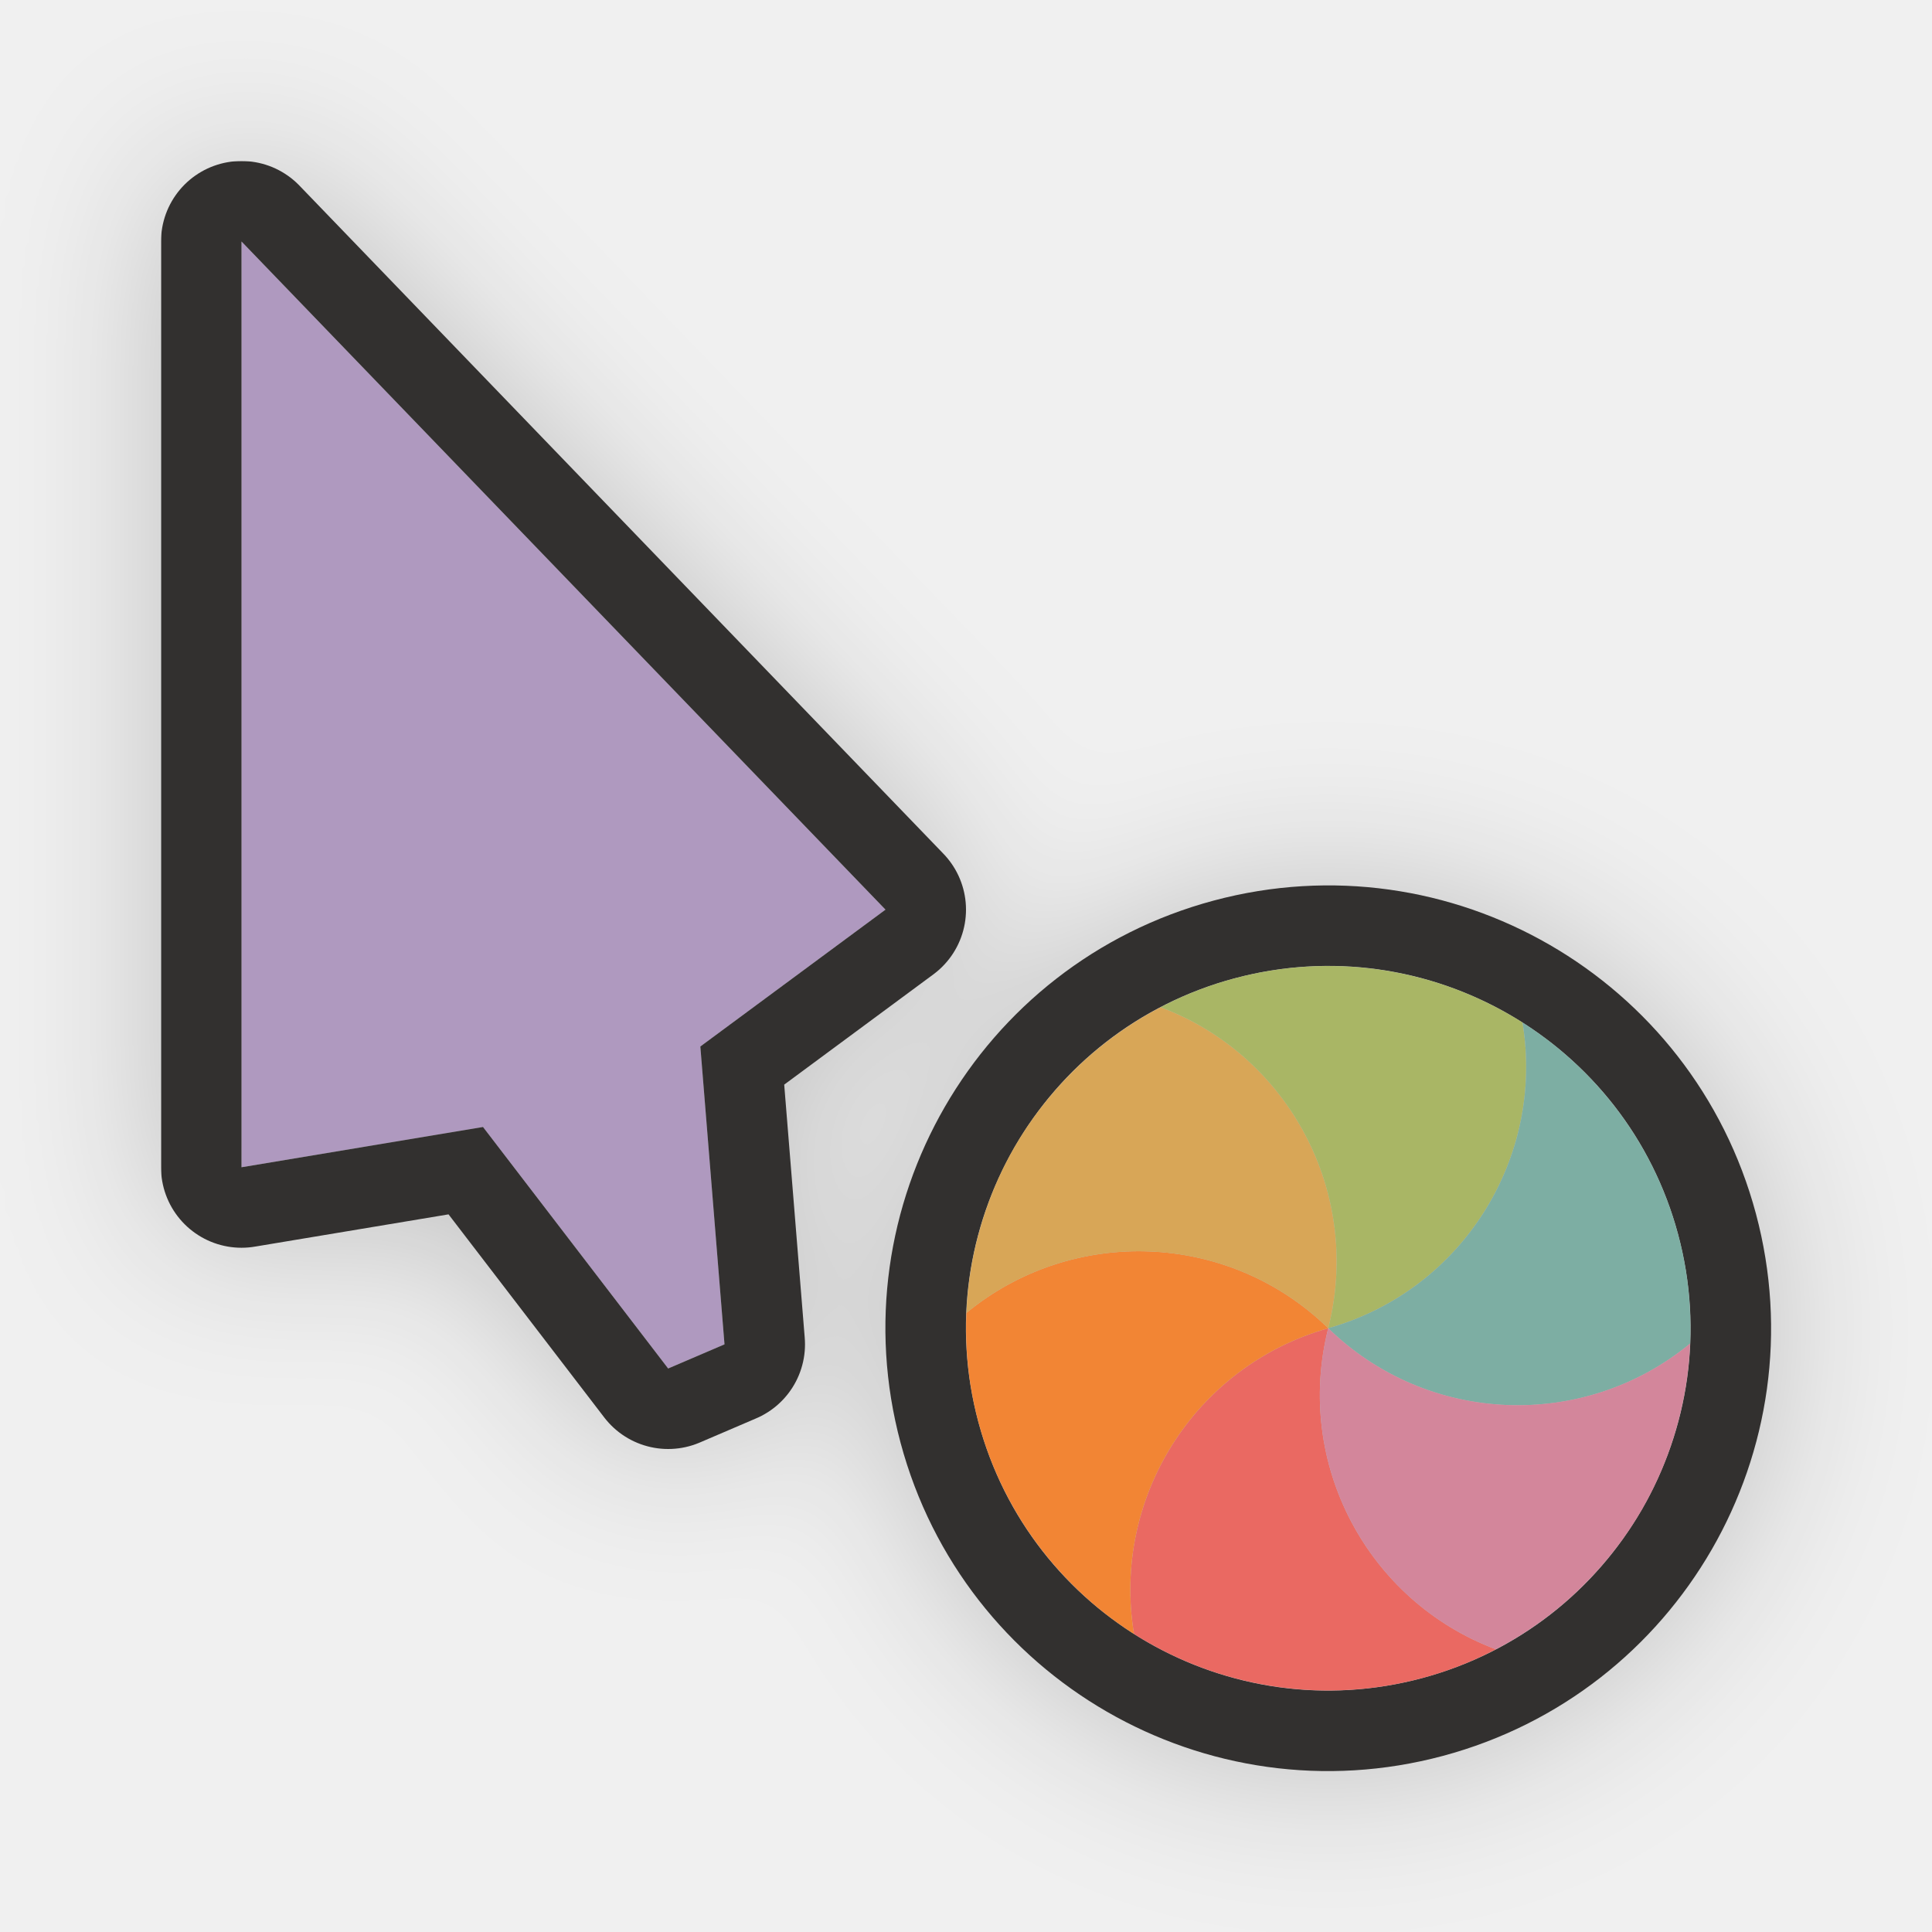
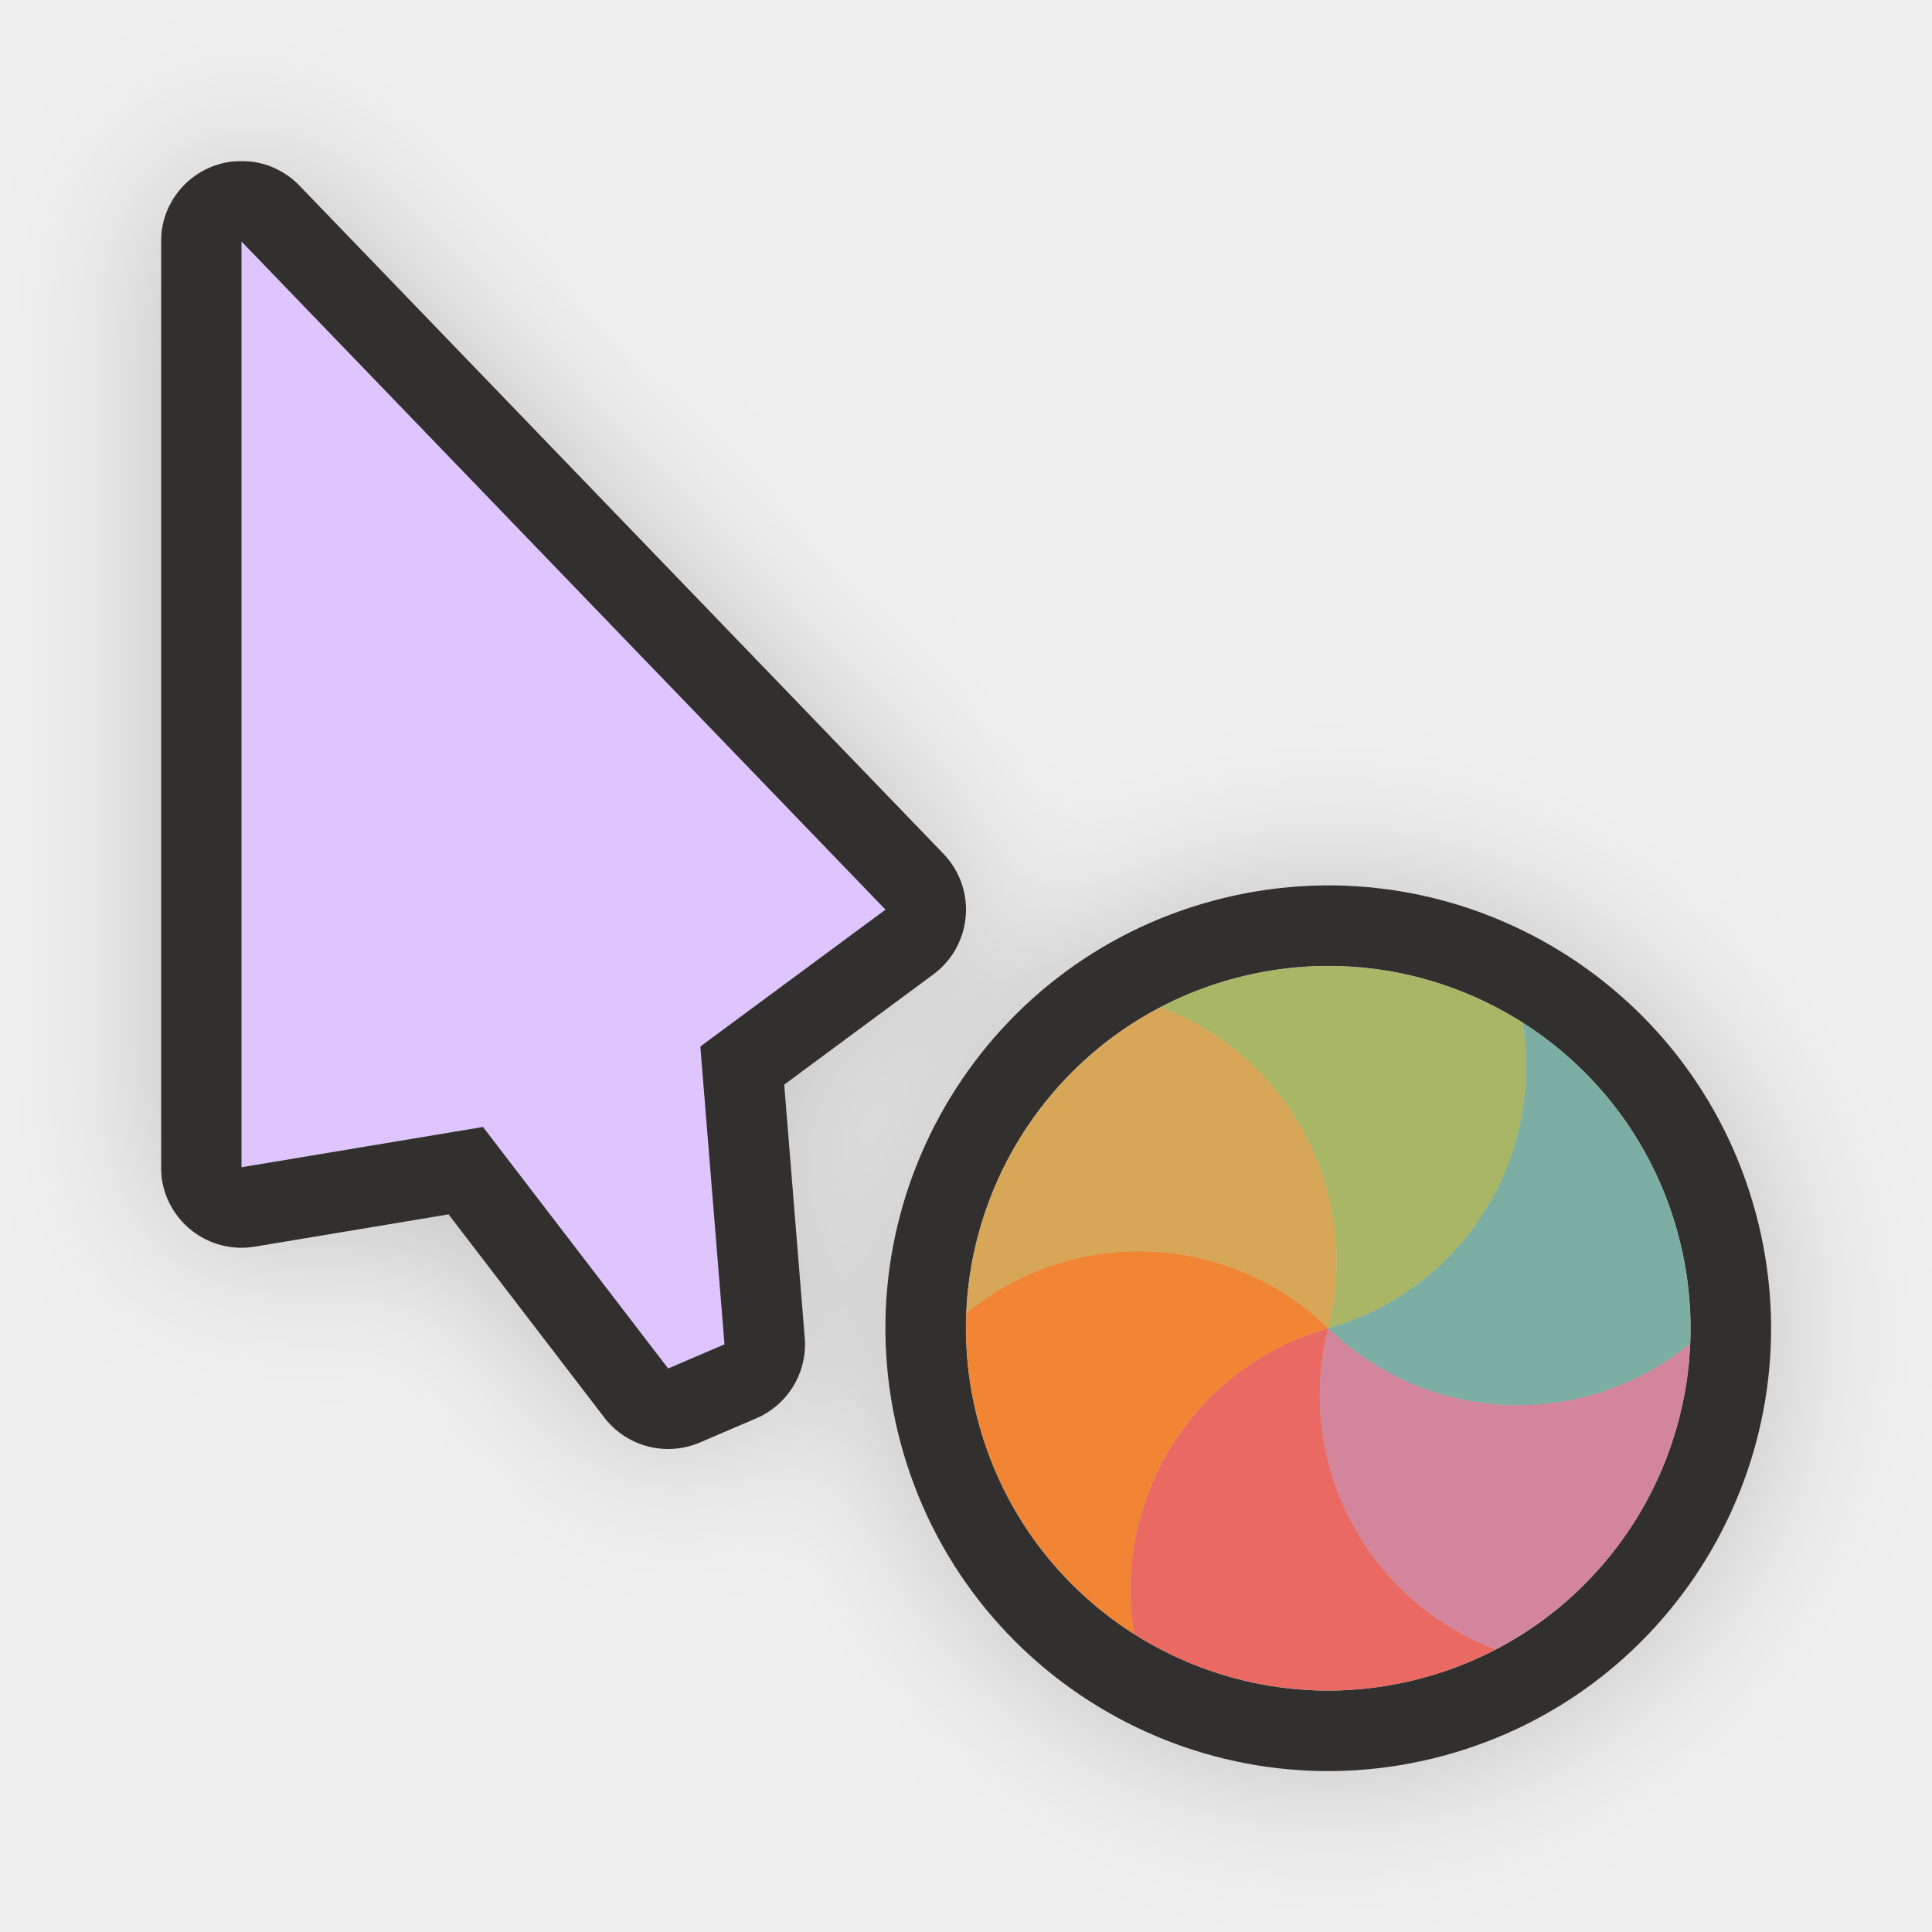
<svg xmlns="http://www.w3.org/2000/svg" width="24" height="24" viewBox="0 0 24 24" fill="none">
  <g clip-path="url(#clip0_197_3748)" filter="url(#filter0_d_197_3748)">
    <mask id="path-1-outside-1_197_3748" maskUnits="userSpaceOnUse" x="2" y="2" width="10" height="16" fill="black">
      <rect fill="white" x="2" y="2" width="10" height="16" />
      <path d="M11 11.3L3 3L3 14.5L6 14L8.3 17L9 16.7L8.7 13L11 11.3Z" />
    </mask>
-     <path d="M11 11.3L3 3L3 14.5L6 14L8.3 17L9 16.7L8.7 13L11 11.3Z" fill="#AF99BF" />
+     <path d="M11 11.3L3 3L3 14.5L6 14L8.3 17L9 16.7L8.7 13L11 11.3Z" fill="#DFC5FE" />
    <path d="M11 11.3L3 3L3 14.5L6 14L8.3 17L9 16.7L8.7 13L11 11.3Z" stroke="#32302F" stroke-width="2" stroke-linejoin="round" mask="url(#path-1-outside-1_197_3748)" />
    <circle cx="16.5" cy="16.5" r="5" transform="rotate(165 16.5 16.5)" stroke="#32302F" stroke-linejoin="round" />
    <path d="M18.583 20.488C18.424 20.571 18.261 20.645 18.093 20.708C17.954 20.761 17.811 20.807 17.665 20.846C17.276 20.95 16.885 21 16.5 21C16.116 21 15.725 20.95 15.335 20.846C15.189 20.807 15.046 20.761 14.907 20.708C14.62 20.599 14.346 20.462 14.087 20.298C13.808 18.619 14.833 16.97 16.5 16.5C16.074 18.178 16.989 19.891 18.583 20.488Z" fill="#EA6962" />
    <path d="M14.087 20.298C13.936 20.202 13.791 20.097 13.652 19.984C13.537 19.89 13.426 19.789 13.319 19.682C13.034 19.397 12.795 19.083 12.603 18.75C12.411 18.417 12.258 18.054 12.154 17.665C12.115 17.518 12.083 17.371 12.059 17.225C12.01 16.922 11.992 16.615 12.005 16.309C13.319 15.228 15.26 15.291 16.5 16.5C14.833 16.97 13.808 18.619 14.087 20.298Z" fill="#F28534" />
    <path d="M12.005 16.31C12.012 16.131 12.03 15.952 12.059 15.775C12.083 15.629 12.115 15.482 12.154 15.336C12.258 14.947 12.41 14.583 12.602 14.25C12.795 13.917 13.034 13.604 13.319 13.319C13.426 13.211 13.537 13.111 13.652 13.017C13.89 12.823 14.146 12.653 14.418 12.512C16.011 13.109 16.926 14.822 16.5 16.5C15.259 15.292 13.319 15.228 12.005 16.31Z" fill="#D8A657" />
    <path d="M14.417 12.512C14.576 12.429 14.739 12.355 14.907 12.292C15.046 12.239 15.189 12.193 15.335 12.154C15.724 12.05 16.115 12 16.5 12C16.884 12 17.275 12.05 17.665 12.154C17.811 12.193 17.954 12.239 18.093 12.292C18.38 12.401 18.654 12.538 18.913 12.702C19.192 14.381 18.167 16.03 16.5 16.5C16.926 14.822 16.011 13.109 14.417 12.512Z" fill="#A9B665" />
    <path d="M18.913 12.702C19.064 12.798 19.209 12.903 19.348 13.016C19.463 13.111 19.574 13.211 19.681 13.318C19.966 13.603 20.205 13.917 20.397 14.25C20.589 14.583 20.742 14.946 20.846 15.335C20.885 15.482 20.917 15.629 20.941 15.775C20.99 16.078 21.008 16.385 20.995 16.691C19.681 17.772 17.74 17.708 16.5 16.5C18.167 16.03 19.192 14.381 18.913 12.702Z" fill="#7DAEA3" />
    <path d="M20.995 16.69C20.988 16.869 20.97 17.048 20.941 17.225C20.917 17.371 20.885 17.518 20.846 17.664C20.742 18.053 20.59 18.417 20.398 18.75C20.205 19.083 19.966 19.396 19.681 19.681C19.574 19.789 19.463 19.889 19.348 19.983C19.11 20.177 18.854 20.347 18.582 20.488C16.989 19.891 16.074 18.178 16.5 16.5C17.741 17.708 19.681 17.772 20.995 16.69Z" fill="#D3869B" />
  </g>
  <defs>
    <filter id="filter0_d_197_3748" x="-2" y="-2" width="28" height="28" filterUnits="userSpaceOnUse" color-interpolation-filters="sRGB">
      <feFlood flood-opacity="0" result="BackgroundImageFix" />
      <feColorMatrix in="SourceAlpha" type="matrix" values="0 0 0 0 0 0 0 0 0 0 0 0 0 0 0 0 0 0 127 0" result="hardAlpha" />
      <feOffset />
      <feGaussianBlur stdDeviation="1" />
      <feColorMatrix type="matrix" values="0 0 0 0 0 0 0 0 0 0 0 0 0 0 0 0 0 0 0.2 0" />
      <feBlend mode="normal" in2="BackgroundImageFix" result="effect1_dropShadow_197_3748" />
      <feBlend mode="normal" in="SourceGraphic" in2="effect1_dropShadow_197_3748" result="shape" />
    </filter>
    <clipPath id="clip0_197_3748">
      <rect width="24" height="24" fill="white" />
    </clipPath>
  </defs>
</svg>
